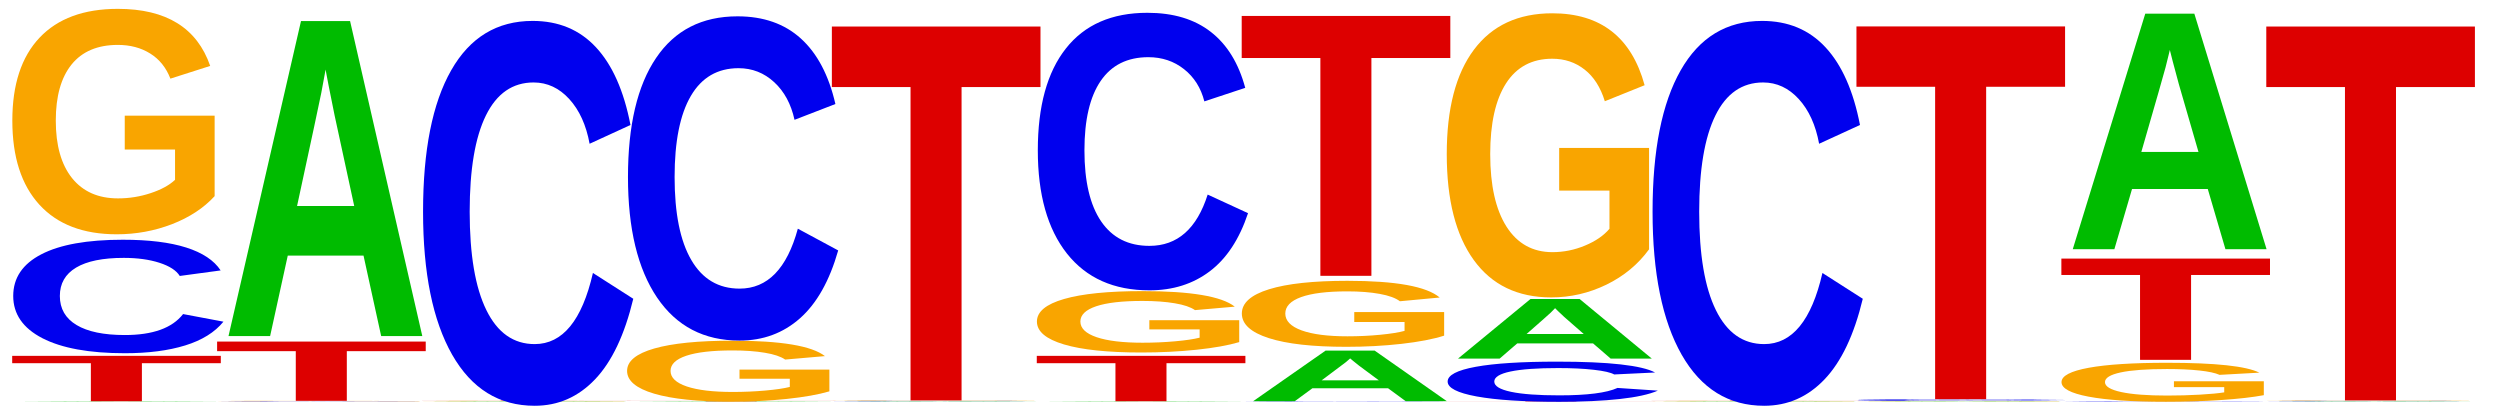
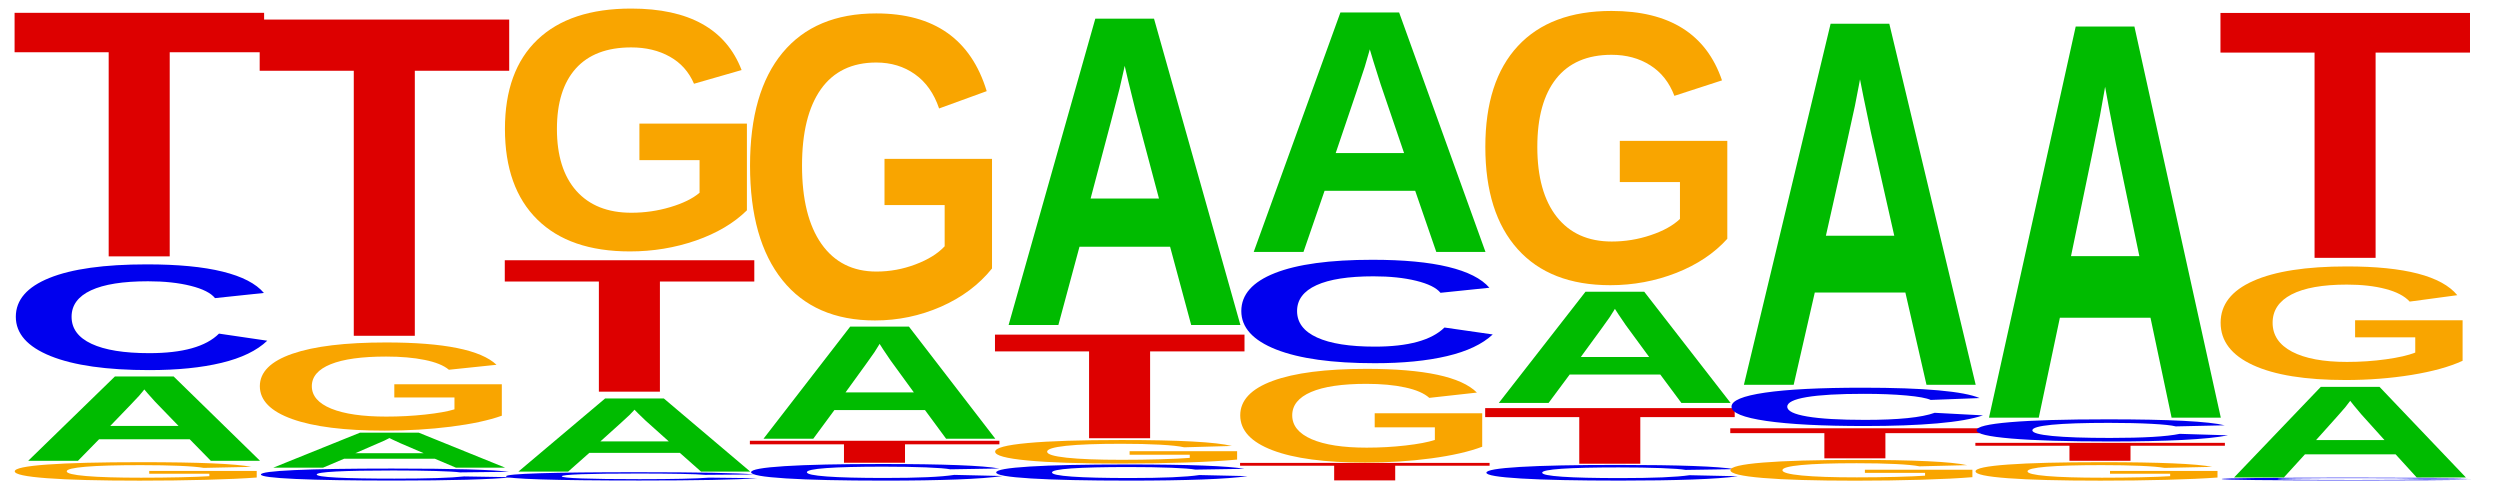
- <svg width="305" height="50">
+ <svg width="255" height="50">
  <g font-family="Arial" font-weight="bold" font-size="66.5">
-     <text fill="#00BB00" x="0" y="0" transform="matrix(0.53,0,0,0.001,2,49)">A</text>
-     <text fill="#DD0000" x="0" y="0" transform="matrix(0.65,0,0,0.121,1,48.95)">T</text>
-     <text fill="#0000EE" x="0" y="0" transform="matrix(0.59,0,0,0.294,0,42.9)">C</text>
-     <text fill="#F9A500" x="0" y="0" transform="matrix(0.55,0,0,0.584,0,28.2)">G</text>
-     <text fill="#0000EE" x="0" y="0" transform="matrix(0.59,0,0,0.001,25,49)">C</text>
-     <text fill="#F9A500" x="0" y="0" transform="matrix(0.55,0,0,0.001,25,48.95)">G</text>
-     <text fill="#DD0000" x="0" y="0" transform="matrix(0.65,0,0,0.158,26,48.9)">T</text>
-     <text fill="#00BB00" x="0" y="0" transform="matrix(0.53,0,0,0.840,27,41)">A</text>
-     <text fill="#00BB00" x="0" y="0" transform="matrix(0.53,0,0,0.001,52,49)">A</text>
-     <text fill="#F9A500" x="0" y="0" transform="matrix(0.55,0,0,0.001,50,48.95)">G</text>
-     <text fill="#DD0000" x="0" y="0" transform="matrix(0.65,0,0,0.001,51,48.9)">T</text>
-     <text fill="#0000EE" x="0" y="0" transform="matrix(0.59,0,0,0.997,50,48.85)">C</text>
-     <text fill="#00BB00" x="0" y="0" transform="matrix(0.53,0,0,0.001,77,49)">A</text>
-     <text fill="#DD0000" x="0" y="0" transform="matrix(0.65,0,0,0.001,76,48.95)">T</text>
-     <text fill="#F9A500" x="0" y="0" transform="matrix(0.55,0,0,0.158,75,48.9)">G</text>
-     <text fill="#0000EE" x="0" y="0" transform="matrix(0.59,0,0,0.840,75,41)">C</text>
-     <text fill="#00BB00" x="0" y="0" transform="matrix(0.53,0,0,0.001,102,49)">A</text>
-     <text fill="#0000EE" x="0" y="0" transform="matrix(0.59,0,0,0.001,100,48.95)">C</text>
-     <text fill="#F9A500" x="0" y="0" transform="matrix(0.55,0,0,0.001,100,48.9)">G</text>
-     <text fill="#DD0000" x="0" y="0" transform="matrix(0.65,0,0,0.997,101,48.85)">T</text>
-     <text fill="#00BB00" x="0" y="0" transform="matrix(0.53,0,0,0.001,127,49)">A</text>
-     <text fill="#DD0000" x="0" y="0" transform="matrix(0.65,0,0,0.121,126,48.95)">T</text>
-     <text fill="#F9A500" x="0" y="0" transform="matrix(0.55,0,0,0.159,125,42.9)">G</text>
-     <text fill="#0000EE" x="0" y="0" transform="matrix(0.59,0,0,0.719,125,34.95)">C</text>
-     <text fill="#0000EE" x="0" y="0" transform="matrix(0.59,0,0,0.001,150,49)">C</text>
-     <text fill="#00BB00" x="0" y="0" transform="matrix(0.53,0,0,0.135,152,48.95)">A</text>
-     <text fill="#F9A500" x="0" y="0" transform="matrix(0.55,0,0,0.171,150,42.2)">G</text>
-     <text fill="#DD0000" x="0" y="0" transform="matrix(0.65,0,0,0.693,151,33.65)">T</text>
-     <text fill="#DD0000" x="0" y="0" transform="matrix(0.65,0,0,0.001,176,49)">T</text>
-     <text fill="#0000EE" x="0" y="0" transform="matrix(0.59,0,0,0.104,175,48.95)">C</text>
-     <text fill="#00BB00" x="0" y="0" transform="matrix(0.53,0,0,0.159,177,43.75)">A</text>
-     <text fill="#F9A500" x="0" y="0" transform="matrix(0.55,0,0,0.736,175,35.8)">G</text>
-     <text fill="#00BB00" x="0" y="0" transform="matrix(0.53,0,0,0.001,202,49)">A</text>
-     <text fill="#F9A500" x="0" y="0" transform="matrix(0.55,0,0,0.001,200,48.95)">G</text>
-     <text fill="#DD0000" x="0" y="0" transform="matrix(0.65,0,0,0.001,201,48.9)">T</text>
-     <text fill="#0000EE" x="0" y="0" transform="matrix(0.59,0,0,0.997,200,48.85)">C</text>
-     <text fill="#00BB00" x="0" y="0" transform="matrix(0.53,0,0,0.001,227,49)">A</text>
-     <text fill="#F9A500" x="0" y="0" transform="matrix(0.55,0,0,0.001,225,48.95)">G</text>
-     <text fill="#0000EE" x="0" y="0" transform="matrix(0.59,0,0,0.004,225,48.9)">C</text>
-     <text fill="#DD0000" x="0" y="0" transform="matrix(0.65,0,0,0.994,226,48.7)">T</text>
-     <text fill="#0000EE" x="0" y="0" transform="matrix(0.59,0,0,0.001,250,49)">C</text>
-     <text fill="#F9A500" x="0" y="0" transform="matrix(0.55,0,0,0.101,250,48.95)">G</text>
-     <text fill="#DD0000" x="0" y="0" transform="matrix(0.65,0,0,0.270,251,43.9)">T</text>
-     <text fill="#00BB00" x="0" y="0" transform="matrix(0.53,0,0,0.628,252,30.4)">A</text>
-     <text fill="#00BB00" x="0" y="0" transform="matrix(0.53,0,0,0.001,277,49)">A</text>
-     <text fill="#0000EE" x="0" y="0" transform="matrix(0.59,0,0,0.001,275,48.95)">C</text>
-     <text fill="#F9A500" x="0" y="0" transform="matrix(0.55,0,0,0.001,275,48.9)">G</text>
-     <text fill="#DD0000" x="0" y="0" transform="matrix(0.65,0,0,0.997,276,48.85)">T</text>
+     <text fill="#F9A500" x="0" y="0" transform="matrix(0.55,0,0,0.040,0,49)">G</text>
+     <text fill="#00BB00" x="0" y="0" transform="matrix(0.53,0,0,0.188,2,47)">A</text>
+     <text fill="#0000EE" x="0" y="0" transform="matrix(0.59,0,0,0.229,0,37.6)">C</text>
+     <text fill="#DD0000" x="0" y="0" transform="matrix(0.65,0,0,0.543,1,26.15)">T</text>
+     <text fill="#0000EE" x="0" y="0" transform="matrix(0.59,0,0,0.026,25,49)">C</text>
+     <text fill="#00BB00" x="0" y="0" transform="matrix(0.53,0,0,0.078,27,47.7)">A</text>
+     <text fill="#F9A500" x="0" y="0" transform="matrix(0.55,0,0,0.191,25,43.8)">G</text>
+     <text fill="#DD0000" x="0" y="0" transform="matrix(0.65,0,0,0.705,26,34.25)">T</text>
+     <text fill="#0000EE" x="0" y="0" transform="matrix(0.59,0,0,0.018,50,49)">C</text>
+     <text fill="#00BB00" x="0" y="0" transform="matrix(0.53,0,0,0.163,52,48.1)">A</text>
+     <text fill="#DD0000" x="0" y="0" transform="matrix(0.65,0,0,0.293,51,39.95)">T</text>
+     <text fill="#F9A500" x="0" y="0" transform="matrix(0.55,0,0,0.526,50,25.3)">G</text>
+     <text fill="#0000EE" x="0" y="0" transform="matrix(0.59,0,0,0.036,75,49)">C</text>
+     <text fill="#DD0000" x="0" y="0" transform="matrix(0.65,0,0,0.049,76,47.2)">T</text>
+     <text fill="#00BB00" x="0" y="0" transform="matrix(0.53,0,0,0.250,77,44.75)">A</text>
+     <text fill="#F9A500" x="0" y="0" transform="matrix(0.55,0,0,0.665,75,32.25)">G</text>
+     <text fill="#0000EE" x="0" y="0" transform="matrix(0.59,0,0,0.035,100,49)">C</text>
+     <text fill="#F9A500" x="0" y="0" transform="matrix(0.55,0,0,0.051,100,47.25)">G</text>
+     <text fill="#DD0000" x="0" y="0" transform="matrix(0.65,0,0,0.231,101,44.7)">T</text>
+     <text fill="#00BB00" x="0" y="0" transform="matrix(0.53,0,0,0.683,102,33.15)">A</text>
+     <text fill="#DD0000" x="0" y="0" transform="matrix(0.65,0,0,0.039,126,49)">T</text>
+     <text fill="#F9A500" x="0" y="0" transform="matrix(0.55,0,0,0.203,125,47.05)">G</text>
+     <text fill="#0000EE" x="0" y="0" transform="matrix(0.59,0,0,0.224,125,36.9)">C</text>
+     <text fill="#00BB00" x="0" y="0" transform="matrix(0.53,0,0,0.534,127,25.7)">A</text>
+     <text fill="#0000EE" x="0" y="0" transform="matrix(0.59,0,0,0.034,150,49)">C</text>
+     <text fill="#DD0000" x="0" y="0" transform="matrix(0.65,0,0,0.124,151,47.3)">T</text>
+     <text fill="#00BB00" x="0" y="0" transform="matrix(0.53,0,0,0.248,152,41.1)">A</text>
+     <text fill="#F9A500" x="0" y="0" transform="matrix(0.55,0,0,0.594,150,28.7)">G</text>
+     <text fill="#F9A500" x="0" y="0" transform="matrix(0.55,0,0,0.045,175,49)">G</text>
+     <text fill="#DD0000" x="0" y="0" transform="matrix(0.65,0,0,0.067,176,46.75)">T</text>
+     <text fill="#0000EE" x="0" y="0" transform="matrix(0.59,0,0,0.083,175,43.4)">C</text>
+     <text fill="#00BB00" x="0" y="0" transform="matrix(0.53,0,0,0.805,177,39.25)">A</text>
+     <text fill="#F9A500" x="0" y="0" transform="matrix(0.55,0,0,0.040,200,49)">G</text>
+     <text fill="#DD0000" x="0" y="0" transform="matrix(0.65,0,0,0.040,201,47)">T</text>
+     <text fill="#0000EE" x="0" y="0" transform="matrix(0.59,0,0,0.048,200,45)">C</text>
+     <text fill="#00BB00" x="0" y="0" transform="matrix(0.53,0,0,0.872,202,42.6)">A</text>
+     <text fill="#0000EE" x="0" y="0" transform="matrix(0.59,0,0,0.006,225,49)">C</text>
+     <text fill="#00BB00" x="0" y="0" transform="matrix(0.53,0,0,0.202,227,48.7)">A</text>
+     <text fill="#F9A500" x="0" y="0" transform="matrix(0.55,0,0,0.246,225,38.6)">G</text>
+     <text fill="#DD0000" x="0" y="0" transform="matrix(0.65,0,0,0.546,226,26.3)">T</text>
  </g>
</svg>
